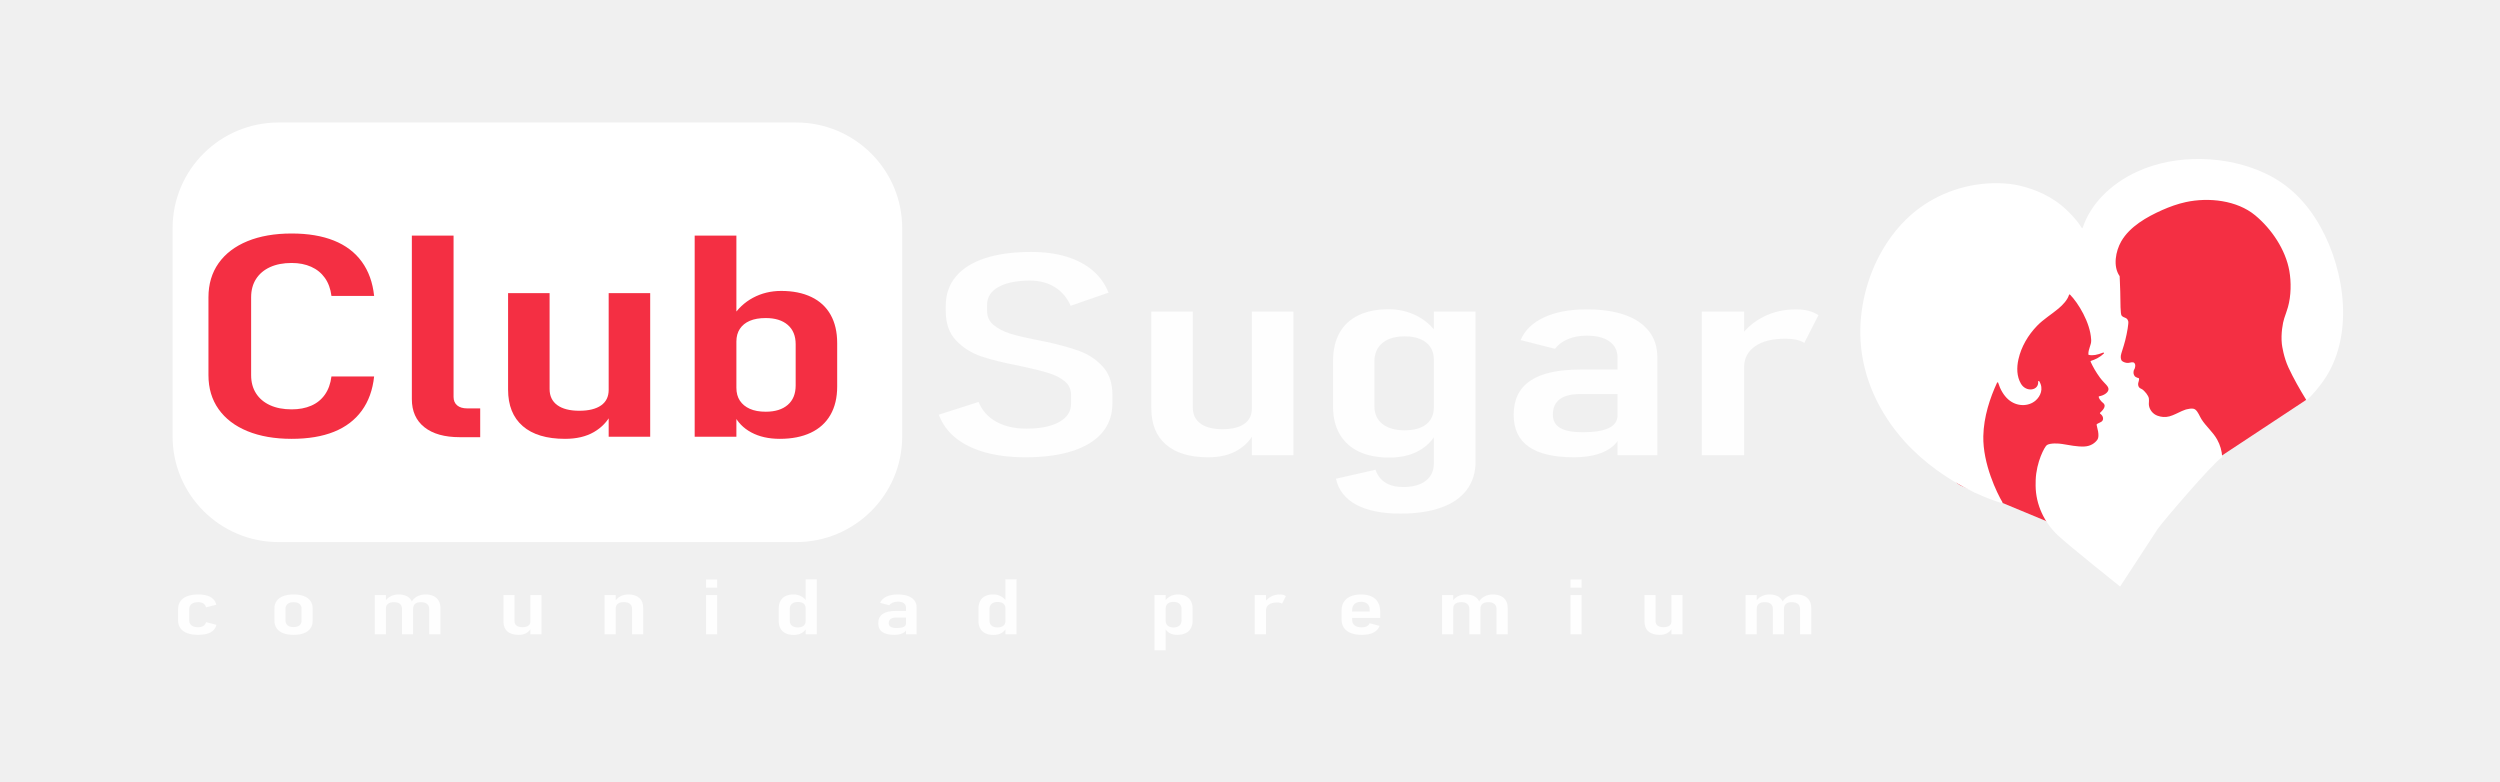
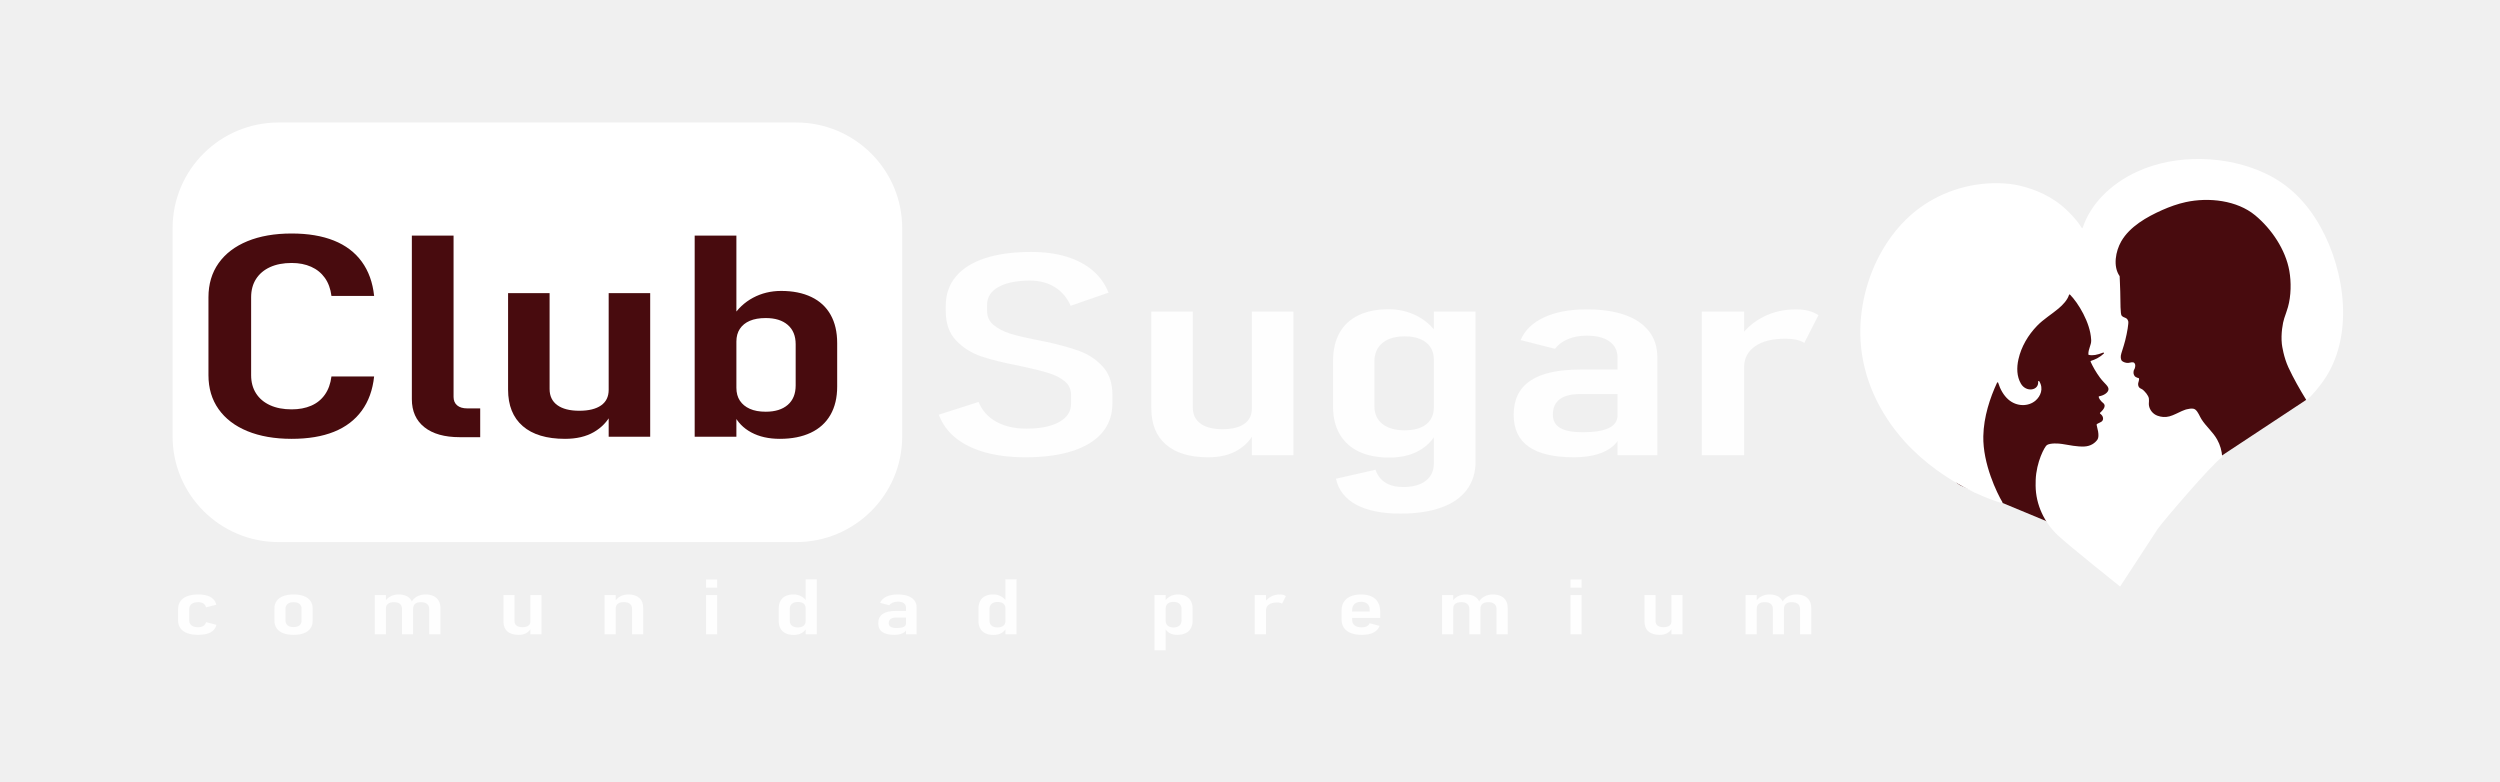
<svg xmlns="http://www.w3.org/2000/svg" width="259" height="81" viewBox="0 0 259 81" fill="none">
  <path d="M28.866 55.485C23.182 55.485 18.558 50.877 18.558 45.212V23.638C18.558 17.973 23.182 13.365 28.866 13.365H82.482C88.166 13.365 92.79 17.973 92.79 23.638V45.212C92.79 50.877 88.166 55.485 82.482 55.485H28.866Z" fill="white" />
  <path d="M82.482 12.69H28.866C22.799 12.69 17.881 17.592 17.881 23.638V45.212C17.881 51.258 22.799 56.16 28.866 56.16H82.482C88.549 56.16 93.468 51.258 93.468 45.212V23.638C93.468 17.592 88.549 12.69 82.482 12.69ZM82.482 14.04C87.793 14.04 92.113 18.346 92.113 23.638V45.212C92.113 50.504 87.793 54.81 82.482 54.81H28.866C23.556 54.81 19.235 50.504 19.235 45.212V23.638C19.235 18.346 23.556 14.04 28.866 14.04H82.482Z" fill="white" />
-   <path d="M25.636 44.668C24.343 44.138 23.346 43.378 22.646 42.389C21.946 41.4 21.596 40.227 21.596 38.87V30.799C21.596 29.433 21.946 28.255 22.646 27.266C23.346 26.277 24.343 25.517 25.636 24.986C26.93 24.456 28.457 24.191 30.217 24.191C31.911 24.191 33.368 24.435 34.588 24.922C35.809 25.41 36.772 26.138 37.479 27.108C38.186 28.078 38.612 29.261 38.759 30.656H34.338C34.245 29.92 34.018 29.299 33.658 28.792C33.298 28.286 32.825 27.901 32.238 27.638C31.651 27.376 30.978 27.244 30.217 27.244C29.35 27.244 28.604 27.388 27.977 27.674C27.35 27.961 26.867 28.37 26.527 28.9C26.187 29.43 26.017 30.064 26.017 30.799V38.87C26.017 39.596 26.187 40.224 26.527 40.755C26.867 41.285 27.35 41.694 27.977 41.98C28.604 42.267 29.35 42.41 30.217 42.41C30.978 42.41 31.651 42.284 32.238 42.031C32.825 41.778 33.298 41.395 33.658 40.884C34.018 40.373 34.245 39.744 34.338 38.999H38.759C38.612 40.394 38.186 41.577 37.479 42.547C36.772 43.517 35.812 44.245 34.599 44.733C33.385 45.22 31.924 45.464 30.217 45.464C28.457 45.464 26.93 45.198 25.636 44.668Z" fill="#F42F43" />
-   <path d="M46.989 41.12C46.989 41.493 47.112 41.785 47.359 41.995C47.605 42.205 47.955 42.31 48.409 42.31H49.749V45.292H47.629C46.055 45.292 44.834 44.948 43.968 44.26C43.101 43.572 42.668 42.602 42.668 41.35V24.406H46.989V41.12Z" fill="#F42F43" />
-   <path d="M63.059 30.369H67.36V45.249H63.059V30.369ZM56.938 40.303C56.938 41.029 57.205 41.586 57.738 41.973C58.271 42.36 59.032 42.554 60.019 42.554C60.992 42.554 61.742 42.37 62.269 42.002C62.796 41.634 63.059 41.096 63.059 40.389L63.34 42.855C62.939 43.658 62.336 44.293 61.529 44.761C60.722 45.23 59.725 45.464 58.539 45.464C56.631 45.464 55.171 45.024 54.157 44.145C53.144 43.266 52.637 42.004 52.637 40.361V30.369H56.938V40.303Z" fill="#F42F43" />
-   <path d="M77.83 44.797C77.003 44.353 76.397 43.724 76.01 42.912L76.29 40.174C76.29 40.7 76.41 41.144 76.65 41.507C76.89 41.871 77.233 42.153 77.68 42.353C78.127 42.554 78.677 42.654 79.331 42.654C80.304 42.654 81.064 42.418 81.611 41.945C82.158 41.472 82.431 40.8 82.431 39.931V35.659C82.431 34.799 82.158 34.132 81.611 33.659C81.064 33.186 80.304 32.95 79.331 32.95C78.677 32.95 78.127 33.045 77.68 33.236C77.233 33.428 76.89 33.705 76.65 34.068C76.41 34.431 76.29 34.87 76.29 35.387L75.87 32.864C76.417 31.994 77.13 31.323 78.01 30.849C78.891 30.377 79.864 30.14 80.931 30.14C82.144 30.14 83.188 30.35 84.061 30.771C84.935 31.191 85.598 31.805 86.052 32.613C86.505 33.42 86.732 34.397 86.732 35.544V40.045C86.732 41.192 86.499 42.172 86.032 42.984C85.565 43.796 84.885 44.413 83.992 44.833C83.098 45.254 82.031 45.464 80.791 45.464C79.644 45.464 78.657 45.242 77.83 44.797ZM71.969 24.406H76.29V45.249H71.969V24.406Z" fill="#F42F43" />
+   <path d="M25.636 44.668C24.343 44.138 23.346 43.378 22.646 42.389C21.946 41.4 21.596 40.227 21.596 38.87V30.799C21.596 29.433 21.946 28.255 22.646 27.266C23.346 26.277 24.343 25.517 25.636 24.986C26.93 24.456 28.457 24.191 30.217 24.191C31.911 24.191 33.368 24.435 34.588 24.922C35.809 25.41 36.772 26.138 37.479 27.108C38.186 28.078 38.612 29.261 38.759 30.656H34.338C34.245 29.92 34.018 29.299 33.658 28.792C33.298 28.286 32.825 27.901 32.238 27.638C31.651 27.376 30.978 27.244 30.217 27.244C29.35 27.244 28.604 27.388 27.977 27.674C27.35 27.961 26.867 28.37 26.527 28.9C26.187 29.43 26.017 30.064 26.017 30.799V38.87C26.017 39.596 26.187 40.224 26.527 40.755C26.867 41.285 27.35 41.694 27.977 41.98C28.604 42.267 29.35 42.41 30.217 42.41C30.978 42.41 31.651 42.284 32.238 42.031C32.825 41.778 33.298 41.395 33.658 40.884C34.018 40.373 34.245 39.744 34.338 38.999H38.759C38.612 40.394 38.186 41.577 37.479 42.547C36.772 43.517 35.812 44.245 34.599 44.733C33.385 45.22 31.924 45.464 30.217 45.464C28.457 45.464 26.93 45.198 25.636 44.668Z" fill="#480b0e" />
+   <path d="M46.989 41.12C46.989 41.493 47.112 41.785 47.359 41.995C47.605 42.205 47.955 42.31 48.409 42.31H49.749V45.292H47.629C46.055 45.292 44.834 44.948 43.968 44.26C43.101 43.572 42.668 42.602 42.668 41.35V24.406H46.989V41.12Z" fill="#480b0e" />
+   <path d="M63.059 30.369H67.36V45.249H63.059V30.369ZM56.938 40.303C56.938 41.029 57.205 41.586 57.738 41.973C58.271 42.36 59.032 42.554 60.019 42.554C60.992 42.554 61.742 42.37 62.269 42.002C62.796 41.634 63.059 41.096 63.059 40.389L63.34 42.855C62.939 43.658 62.336 44.293 61.529 44.761C60.722 45.23 59.725 45.464 58.539 45.464C56.631 45.464 55.171 45.024 54.157 44.145C53.144 43.266 52.637 42.004 52.637 40.361V30.369H56.938V40.303Z" fill="#480b0e" />
+   <path d="M77.83 44.797C77.003 44.353 76.397 43.724 76.01 42.912L76.29 40.174C76.29 40.7 76.41 41.144 76.65 41.507C76.89 41.871 77.233 42.153 77.68 42.353C78.127 42.554 78.677 42.654 79.331 42.654C80.304 42.654 81.064 42.418 81.611 41.945C82.158 41.472 82.431 40.8 82.431 39.931V35.659C82.431 34.799 82.158 34.132 81.611 33.659C81.064 33.186 80.304 32.95 79.331 32.95C78.677 32.95 78.127 33.045 77.68 33.236C77.233 33.428 76.89 33.705 76.65 34.068C76.41 34.431 76.29 34.87 76.29 35.387L75.87 32.864C76.417 31.994 77.13 31.323 78.01 30.849C78.891 30.377 79.864 30.14 80.931 30.14C82.144 30.14 83.188 30.35 84.061 30.771C84.935 31.191 85.598 31.805 86.052 32.613C86.505 33.42 86.732 34.397 86.732 35.544V40.045C86.732 41.192 86.499 42.172 86.032 42.984C85.565 43.796 84.885 44.413 83.992 44.833C83.098 45.254 82.031 45.464 80.791 45.464C79.644 45.464 78.657 45.242 77.83 44.797ZM71.969 24.406H76.29V45.249H71.969V24.406Z" fill="#480b0e" />
  <path d="M19.402 65.596C19.09 65.478 18.853 65.308 18.691 65.083C18.529 64.859 18.448 64.588 18.448 64.269V63.11C18.448 62.787 18.529 62.512 18.691 62.285C18.853 62.058 19.09 61.885 19.402 61.766C19.714 61.648 20.089 61.588 20.527 61.588C20.887 61.588 21.196 61.627 21.454 61.706C21.713 61.784 21.923 61.902 22.085 62.06C22.247 62.218 22.355 62.414 22.409 62.649L21.35 62.919C21.297 62.739 21.2 62.604 21.059 62.516C20.918 62.427 20.744 62.383 20.538 62.383C20.238 62.383 20.008 62.447 19.846 62.575C19.683 62.702 19.602 62.884 19.602 63.118V64.261C19.602 64.488 19.683 64.665 19.843 64.791C20.003 64.918 20.235 64.981 20.538 64.981C20.748 64.981 20.923 64.937 21.064 64.848C21.205 64.759 21.3 64.628 21.35 64.453L22.419 64.735C22.362 64.967 22.252 65.16 22.09 65.314C21.928 65.468 21.716 65.583 21.454 65.658C21.192 65.734 20.883 65.772 20.527 65.772C20.089 65.772 19.714 65.713 19.402 65.596Z" fill="#FEFEFE" />
  <path d="M31.026 64.788C31.17 64.669 31.242 64.502 31.242 64.288V63.063C31.242 62.849 31.17 62.683 31.026 62.565C30.882 62.446 30.676 62.386 30.409 62.386C30.148 62.386 29.945 62.446 29.799 62.565C29.653 62.683 29.58 62.849 29.58 63.063V64.288C29.58 64.502 29.653 64.669 29.799 64.788C29.945 64.906 30.148 64.966 30.409 64.966C30.676 64.966 30.882 64.906 31.026 64.788ZM29.342 65.6C29.045 65.485 28.819 65.317 28.663 65.095C28.508 64.873 28.431 64.607 28.431 64.296V63.04C28.431 62.735 28.508 62.473 28.663 62.253C28.819 62.034 29.045 61.868 29.342 61.756C29.64 61.644 29.997 61.588 30.414 61.588C30.831 61.588 31.187 61.644 31.483 61.756C31.779 61.868 32.004 62.034 32.159 62.253C32.314 62.473 32.392 62.735 32.392 63.04V64.308C32.392 64.616 32.314 64.88 32.159 65.099C32.004 65.318 31.779 65.485 31.483 65.6C31.187 65.715 30.831 65.772 30.414 65.772C29.997 65.772 29.64 65.715 29.342 65.6Z" fill="#FEFEFE" />
  <path d="M44.465 63.091C44.465 62.861 44.39 62.686 44.24 62.565C44.091 62.443 43.879 62.383 43.604 62.383C43.348 62.383 43.149 62.442 43.008 62.561C42.867 62.679 42.797 62.853 42.797 63.083L42.615 62.386C42.761 62.126 42.962 61.927 43.217 61.792C43.471 61.656 43.758 61.588 44.075 61.588C44.403 61.588 44.681 61.642 44.911 61.75C45.141 61.859 45.317 62.017 45.44 62.226C45.563 62.435 45.625 62.686 45.625 62.981V65.713H44.465V63.091ZM41.648 63.091C41.648 62.861 41.577 62.686 41.434 62.565C41.292 62.443 41.087 62.383 40.819 62.383C40.552 62.383 40.345 62.439 40.199 62.551C40.053 62.663 39.98 62.827 39.98 63.044L39.868 62.347C40.017 62.099 40.214 61.911 40.459 61.782C40.703 61.653 40.98 61.588 41.29 61.588C41.61 61.588 41.884 61.642 42.11 61.748C42.337 61.855 42.507 62.013 42.623 62.22C42.739 62.428 42.797 62.678 42.797 62.97V65.713H41.648V63.091ZM38.826 61.651H39.98V65.713H38.826V61.651Z" fill="#FEFEFE" />
  <path d="M54.945 61.651H56.094V65.713H54.945V61.651ZM53.309 64.363C53.309 64.561 53.38 64.713 53.523 64.819C53.666 64.924 53.869 64.977 54.133 64.977C54.393 64.977 54.593 64.927 54.734 64.827C54.875 64.726 54.945 64.58 54.945 64.387L55.02 65.059C54.913 65.279 54.752 65.452 54.536 65.58C54.32 65.708 54.054 65.772 53.737 65.772C53.227 65.772 52.837 65.652 52.566 65.412C52.295 65.172 52.16 64.828 52.16 64.379V61.651H53.309V64.363Z" fill="#FEFEFE" />
  <path d="M65.479 63.071C65.479 62.85 65.405 62.678 65.257 62.559C65.109 62.438 64.898 62.379 64.624 62.379C64.353 62.379 64.146 62.435 64.004 62.549C63.861 62.662 63.79 62.827 63.79 63.044L63.678 62.351C63.827 62.103 64.022 61.914 64.263 61.783C64.503 61.653 64.781 61.588 65.094 61.588C65.582 61.588 65.961 61.707 66.23 61.946C66.499 62.185 66.634 62.525 66.634 62.965V65.713H65.479V63.071ZM62.635 61.651H63.79V65.713H62.635V61.651Z" fill="#FEFEFE" />
  <path d="M73.147 61.651H74.297V65.713H73.147V61.651ZM73.147 60.038H74.297V60.883H73.147V60.038Z" fill="#FEFEFE" />
  <path d="M83.467 60.022H84.622V65.713H83.467V60.022ZM81.391 65.609C81.157 65.496 80.98 65.332 80.859 65.116C80.738 64.901 80.677 64.642 80.677 64.34V63.044C80.677 62.736 80.737 62.472 80.856 62.252C80.976 62.031 81.151 61.864 81.383 61.752C81.615 61.64 81.891 61.584 82.211 61.584C82.5 61.584 82.763 61.648 83 61.774C83.237 61.901 83.43 62.077 83.579 62.304L83.467 63.013C83.467 62.877 83.435 62.76 83.371 62.66C83.307 62.561 83.214 62.487 83.093 62.437C82.972 62.388 82.828 62.363 82.66 62.363C82.396 62.363 82.191 62.425 82.043 62.551C81.895 62.676 81.821 62.854 81.821 63.083V64.308C81.821 64.533 81.895 64.704 82.043 64.823C82.191 64.942 82.396 65.001 82.66 65.001C82.828 65.001 82.972 64.975 83.093 64.924C83.214 64.874 83.307 64.799 83.371 64.701C83.435 64.604 83.467 64.487 83.467 64.351L83.542 65.075C83.435 65.289 83.27 65.46 83.045 65.588C82.821 65.716 82.55 65.78 82.233 65.78C81.905 65.78 81.624 65.723 81.391 65.609Z" fill="#FEFEFE" />
  <path d="M93.862 62.958C93.862 62.76 93.788 62.606 93.64 62.496C93.492 62.386 93.281 62.332 93.007 62.332C92.814 62.332 92.642 62.364 92.488 62.43C92.335 62.495 92.216 62.586 92.13 62.703L91.179 62.457C91.293 62.18 91.508 61.966 91.826 61.815C92.143 61.664 92.538 61.588 93.012 61.588C93.422 61.588 93.772 61.64 94.063 61.745C94.353 61.849 94.576 62.002 94.731 62.204C94.886 62.407 94.963 62.651 94.963 62.938V65.713H93.862V62.958ZM91.403 65.472C91.125 65.273 90.986 64.971 90.986 64.566C90.986 64.141 91.139 63.822 91.443 63.609C91.748 63.397 92.207 63.29 92.82 63.29H93.91L93.985 63.983H92.831C92.578 63.983 92.388 64.032 92.261 64.13C92.135 64.228 92.072 64.373 92.072 64.566C92.072 64.736 92.139 64.861 92.275 64.942C92.41 65.023 92.617 65.064 92.895 65.064C93.219 65.064 93.461 65.023 93.622 64.944C93.782 64.865 93.862 64.744 93.862 64.582L93.975 65.059C93.935 65.216 93.857 65.347 93.739 65.453C93.622 65.559 93.471 65.638 93.287 65.692C93.104 65.745 92.893 65.772 92.654 65.772C92.098 65.772 91.681 65.672 91.403 65.472Z" fill="#FEFEFE" />
  <path d="M104.161 60.022H105.315V65.713H104.161V60.022ZM102.084 65.609C101.851 65.496 101.673 65.332 101.552 65.116C101.431 64.901 101.37 64.642 101.37 64.34V63.044C101.37 62.736 101.43 62.472 101.55 62.252C101.669 62.031 101.844 61.864 102.076 61.752C102.308 61.64 102.584 61.584 102.905 61.584C103.193 61.584 103.456 61.648 103.693 61.774C103.93 61.901 104.123 62.077 104.273 62.304L104.161 63.013C104.161 62.877 104.129 62.76 104.064 62.66C104 62.561 103.908 62.487 103.786 62.437C103.665 62.388 103.521 62.363 103.353 62.363C103.09 62.363 102.884 62.425 102.736 62.551C102.588 62.676 102.514 62.854 102.514 63.083V64.308C102.514 64.533 102.588 64.704 102.736 64.823C102.884 64.942 103.09 65.001 103.353 65.001C103.521 65.001 103.665 64.975 103.786 64.924C103.908 64.874 104 64.799 104.064 64.701C104.129 64.604 104.161 64.487 104.161 64.351L104.236 65.075C104.129 65.289 103.963 65.46 103.738 65.588C103.514 65.716 103.243 65.78 102.926 65.78C102.598 65.78 102.317 65.723 102.084 65.609Z" fill="#FEFEFE" />
  <path d="M121.176 65.59C120.956 65.469 120.793 65.297 120.69 65.075L120.765 64.328C120.765 64.471 120.797 64.593 120.861 64.692C120.925 64.791 121.018 64.868 121.139 64.922C121.26 64.977 121.406 65.005 121.577 65.005C121.837 65.005 122.04 64.94 122.187 64.811C122.333 64.682 122.406 64.499 122.406 64.261V63.095C122.406 62.86 122.333 62.678 122.187 62.549C122.04 62.42 121.837 62.355 121.577 62.355C121.406 62.355 121.26 62.381 121.139 62.433C121.018 62.486 120.925 62.561 120.861 62.66C120.797 62.76 120.765 62.879 120.765 63.02L120.652 62.332C120.795 62.094 120.985 61.911 121.222 61.782C121.459 61.653 121.722 61.588 122.01 61.588C122.331 61.588 122.608 61.645 122.841 61.76C123.075 61.875 123.252 62.042 123.373 62.263C123.495 62.484 123.555 62.75 123.555 63.064V64.292C123.555 64.603 123.493 64.87 123.368 65.093C123.243 65.316 123.062 65.485 122.825 65.6C122.588 65.714 122.302 65.772 121.967 65.772C121.661 65.772 121.397 65.711 121.176 65.59ZM119.61 61.651H120.765V67.365H119.61V61.651Z" fill="#FEFEFE" />
  <path d="M132.603 62.447C132.514 62.428 132.412 62.418 132.298 62.418C131.942 62.418 131.664 62.489 131.464 62.631C131.265 62.773 131.163 62.968 131.16 63.216L131.048 62.359C131.222 62.116 131.442 61.927 131.707 61.791C131.973 61.656 132.27 61.588 132.597 61.588C132.726 61.588 132.842 61.602 132.945 61.629C133.049 61.657 133.139 61.698 133.218 61.753L132.827 62.535C132.767 62.496 132.692 62.467 132.603 62.447ZM129.989 61.651H131.16V65.713H129.989V61.651Z" fill="#FEFEFE" />
  <path d="M139.951 65.586C139.637 65.462 139.398 65.282 139.234 65.048C139.071 64.813 138.989 64.526 138.989 64.187V63.243C138.989 62.894 139.069 62.595 139.229 62.347C139.39 62.099 139.62 61.911 139.922 61.782C140.223 61.653 140.589 61.588 141.02 61.588C141.437 61.588 141.792 61.656 142.086 61.794C142.38 61.931 142.604 62.131 142.757 62.397C142.91 62.661 142.987 62.979 142.987 63.349V64.015H139.812V63.357H141.897V63.126C141.893 62.881 141.813 62.689 141.656 62.553C141.499 62.416 141.287 62.347 141.02 62.347C140.721 62.347 140.49 62.422 140.328 62.57C140.166 62.719 140.084 62.929 140.084 63.2V64.214C140.084 64.462 140.171 64.654 140.344 64.79C140.516 64.925 140.761 64.993 141.079 64.993C141.289 64.993 141.464 64.957 141.603 64.883C141.741 64.811 141.841 64.705 141.902 64.567L142.923 64.841C142.809 65.146 142.598 65.378 142.289 65.535C141.981 65.693 141.581 65.772 141.089 65.772C140.644 65.772 140.264 65.71 139.951 65.586Z" fill="#FEFEFE" />
  <path d="M155.039 63.091C155.039 62.861 154.964 62.686 154.814 62.565C154.664 62.443 154.452 62.383 154.178 62.383C153.921 62.383 153.723 62.442 153.582 62.561C153.441 62.679 153.371 62.853 153.371 63.083L153.189 62.386C153.335 62.126 153.536 61.927 153.791 61.792C154.045 61.656 154.331 61.588 154.649 61.588C154.976 61.588 155.255 61.642 155.485 61.75C155.715 61.859 155.891 62.017 156.014 62.226C156.137 62.435 156.199 62.686 156.199 62.981V65.713H155.039V63.091ZM152.222 63.091C152.222 62.861 152.15 62.686 152.008 62.565C151.865 62.443 151.66 62.383 151.393 62.383C151.126 62.383 150.919 62.439 150.773 62.551C150.627 62.663 150.554 62.827 150.554 63.044L150.441 62.347C150.591 62.099 150.788 61.911 151.032 61.782C151.276 61.653 151.554 61.588 151.864 61.588C152.184 61.588 152.458 61.642 152.684 61.748C152.91 61.855 153.081 62.013 153.197 62.22C153.313 62.428 153.371 62.678 153.371 62.97V65.713H152.222V63.091ZM149.4 61.651H150.554V65.713H149.4V61.651Z" fill="#FEFEFE" />
  <path d="M162.707 61.651H163.856V65.713H162.707V61.651ZM162.707 60.038H163.856V60.883H162.707V60.038Z" fill="#FEFEFE" />
  <path d="M173.156 61.651H174.305V65.713H173.156V61.651ZM171.52 64.363C171.52 64.561 171.591 64.713 171.734 64.819C171.876 64.924 172.079 64.977 172.343 64.977C172.603 64.977 172.803 64.927 172.944 64.827C173.085 64.726 173.156 64.58 173.156 64.387L173.23 65.059C173.124 65.279 172.962 65.452 172.746 65.58C172.531 65.708 172.265 65.772 171.948 65.772C171.438 65.772 171.047 65.652 170.777 65.412C170.506 65.172 170.37 64.828 170.37 64.379V61.651H171.52V64.363Z" fill="#FEFEFE" />
  <path d="M186.485 63.091C186.485 62.861 186.41 62.686 186.26 62.565C186.11 62.443 185.899 62.383 185.624 62.383C185.368 62.383 185.169 62.442 185.028 62.561C184.887 62.679 184.817 62.853 184.817 63.083L184.635 62.386C184.781 62.126 184.982 61.927 185.237 61.792C185.491 61.656 185.777 61.588 186.095 61.588C186.422 61.588 186.701 61.642 186.931 61.75C187.161 61.859 187.337 62.017 187.46 62.226C187.583 62.435 187.645 62.686 187.645 62.981V65.713H186.485V63.091ZM183.668 63.091C183.668 62.861 183.597 62.686 183.454 62.565C183.311 62.443 183.106 62.383 182.839 62.383C182.572 62.383 182.365 62.439 182.219 62.551C182.073 62.663 182 62.827 182 63.044L181.888 62.347C182.037 62.099 182.234 61.911 182.478 61.782C182.722 61.653 183 61.588 183.31 61.588C183.63 61.588 183.904 61.642 184.13 61.748C184.356 61.855 184.527 62.013 184.643 62.22C184.759 62.428 184.817 62.678 184.817 62.97V65.713H183.668V63.091ZM180.846 61.651H182V65.713H180.846V61.651Z" fill="#FEFEFE" />
  <path d="M102.062 46.866C100.848 46.527 99.834 46.032 99.021 45.382C98.207 44.733 97.621 43.925 97.261 42.96L101.381 41.641C101.741 42.53 102.352 43.213 103.212 43.691C104.072 44.169 105.109 44.408 106.323 44.408C107.776 44.408 108.913 44.178 109.733 43.719C110.553 43.261 110.964 42.625 110.964 41.813V40.924C110.964 40.332 110.743 39.856 110.303 39.498C109.863 39.14 109.313 38.858 108.653 38.652C107.993 38.447 107.116 38.225 106.022 37.986C105.996 37.986 105.966 37.983 105.933 37.978C105.899 37.974 105.869 37.967 105.842 37.957L105.622 37.9C104.009 37.594 102.692 37.269 101.672 36.925C100.651 36.581 99.781 36.034 99.061 35.283C98.341 34.533 97.981 33.518 97.981 32.237V31.678C97.981 30.493 98.331 29.483 99.031 28.647C99.731 27.81 100.741 27.177 102.062 26.747C103.382 26.317 104.969 26.102 106.823 26.102C108.196 26.102 109.416 26.265 110.483 26.59C111.55 26.915 112.454 27.39 113.194 28.016C113.934 28.642 114.484 29.409 114.844 30.317L110.923 31.678C110.55 30.837 110 30.192 109.273 29.743C108.546 29.294 107.696 29.07 106.723 29.07C105.322 29.07 104.229 29.289 103.442 29.729C102.655 30.169 102.262 30.785 102.262 31.578V32.209C102.262 32.82 102.492 33.312 102.952 33.685C103.412 34.058 103.975 34.35 104.642 34.56C105.309 34.77 106.242 34.99 107.443 35.219C107.509 35.229 107.569 35.241 107.623 35.255C107.676 35.269 107.736 35.281 107.803 35.291C107.843 35.31 107.893 35.324 107.953 35.334C108.013 35.343 108.076 35.353 108.143 35.362C109.636 35.678 110.864 36.012 111.824 36.366C112.784 36.719 113.594 37.259 114.254 37.986C114.914 38.712 115.244 39.682 115.244 40.895V41.799C115.244 42.984 114.891 43.992 114.184 44.823C113.477 45.655 112.45 46.288 111.104 46.723C109.756 47.158 108.136 47.375 106.242 47.375C104.669 47.375 103.275 47.205 102.062 46.866Z" fill="#FEFEFE" />
  <path d="M129.695 32.28H133.996V47.16H129.695V32.28ZM123.574 42.215C123.574 42.941 123.84 43.497 124.374 43.885C124.907 44.271 125.668 44.465 126.654 44.465C127.628 44.465 128.378 44.281 128.905 43.913C129.431 43.545 129.695 43.008 129.695 42.3L129.975 44.766C129.575 45.569 128.971 46.204 128.165 46.672C127.358 47.141 126.361 47.375 125.174 47.375C123.267 47.375 121.807 46.935 120.793 46.056C119.779 45.177 119.273 43.916 119.273 42.272V32.28H123.574V42.215Z" fill="#FEFEFE" />
  <path d="M140.515 52.292C139.375 51.68 138.671 50.782 138.404 49.597L142.505 48.665C142.692 49.238 143.028 49.68 143.516 49.991C144.002 50.301 144.619 50.457 145.366 50.457C146.366 50.457 147.146 50.242 147.706 49.812C148.266 49.382 148.547 48.78 148.547 48.005V32.28H152.867V47.819C152.867 48.956 152.567 49.929 151.967 50.736C151.367 51.544 150.484 52.158 149.317 52.578C148.15 52.999 146.74 53.209 145.086 53.209C143.179 53.209 141.655 52.903 140.515 52.292ZM140.785 46.787C139.918 46.376 139.255 45.774 138.795 44.981C138.334 44.188 138.104 43.237 138.104 42.128V37.384C138.104 36.256 138.327 35.291 138.774 34.488C139.221 33.685 139.878 33.076 140.745 32.66C141.612 32.245 142.645 32.037 143.846 32.037C144.926 32.037 145.913 32.269 146.806 32.732C147.7 33.196 148.42 33.848 148.966 34.689L148.547 37.255C148.547 36.748 148.427 36.316 148.187 35.957C147.946 35.599 147.603 35.324 147.156 35.133C146.709 34.942 146.166 34.846 145.526 34.846C144.539 34.846 143.769 35.076 143.215 35.534C142.662 35.993 142.385 36.648 142.385 37.498V42.042C142.385 42.855 142.662 43.481 143.215 43.92C143.769 44.36 144.539 44.58 145.526 44.58C146.166 44.58 146.709 44.489 147.156 44.307C147.603 44.126 147.946 43.855 148.187 43.497C148.427 43.139 148.547 42.712 148.547 42.215L148.827 44.823C148.44 45.607 147.826 46.233 146.986 46.701C146.146 47.169 145.132 47.404 143.946 47.404C142.705 47.404 141.652 47.198 140.785 46.787Z" fill="#FEFEFE" />
  <path d="M167.578 37.068C167.578 36.342 167.301 35.778 166.748 35.377C166.194 34.975 165.404 34.775 164.378 34.775C163.657 34.775 163.01 34.894 162.437 35.133C161.864 35.372 161.417 35.707 161.097 36.136L157.536 35.233C157.963 34.221 158.769 33.437 159.957 32.882C161.143 32.328 162.624 32.051 164.397 32.051C165.931 32.051 167.241 32.242 168.329 32.624C169.415 33.007 170.249 33.569 170.829 34.309C171.409 35.049 171.699 35.945 171.699 36.996V47.16H167.578V37.068ZM158.376 46.278C157.336 45.547 156.816 44.441 156.816 42.96C156.816 41.402 157.386 40.234 158.526 39.455C159.667 38.676 161.383 38.287 163.677 38.287H167.758L168.038 40.824H163.717C162.77 40.824 162.06 41.003 161.587 41.361C161.113 41.72 160.877 42.253 160.877 42.96C160.877 43.581 161.13 44.04 161.637 44.336C162.143 44.632 162.917 44.78 163.957 44.78C165.171 44.78 166.078 44.635 166.678 44.343C167.278 44.052 167.578 43.61 167.578 43.017L167.998 44.766C167.851 45.339 167.558 45.82 167.118 46.207C166.678 46.593 166.115 46.885 165.428 47.081C164.741 47.277 163.95 47.375 163.057 47.375C160.977 47.375 159.416 47.009 158.376 46.278Z" fill="#FEFEFE" />
  <path d="M186.09 35.198C185.756 35.126 185.376 35.09 184.95 35.09C183.616 35.09 182.575 35.35 181.829 35.871C181.082 36.392 180.702 37.106 180.688 38.014L180.269 34.875C180.922 33.986 181.745 33.294 182.739 32.796C183.733 32.3 184.843 32.051 186.07 32.051C186.55 32.051 186.983 32.101 187.37 32.202C187.757 32.302 188.097 32.453 188.39 32.653L186.93 35.52C186.703 35.377 186.423 35.269 186.09 35.198ZM176.308 32.281H180.689V47.16H176.308V32.281Z" fill="#FEFEFE" />
-   <path d="M222.735 45.885L215.537 54.018C214.979 54.647 214.082 54.854 213.304 54.531L203.259 50.361C202.673 50.118 202.241 49.608 202.098 48.992L199.072 35.918C198.93 35.301 199.094 34.654 199.514 34.18L206.712 26.047C207.27 25.417 208.167 25.211 208.945 25.534L218.99 29.703C219.576 29.947 220.008 30.456 220.151 31.073L223.177 44.147C223.319 44.763 223.155 45.41 222.735 45.885Z" fill="#F42F43" />
-   <path d="M238.843 41.478L229.772 47.469C229.07 47.932 228.149 47.899 227.482 47.386L218.868 40.761C218.366 40.374 218.081 39.77 218.104 39.138L218.589 25.729C218.611 25.097 218.939 24.514 219.468 24.165L228.539 18.174C229.241 17.71 230.161 17.743 230.828 18.256L239.442 24.882C239.945 25.268 240.229 25.873 240.207 26.505L239.722 39.914C239.699 40.546 239.372 41.128 238.843 41.478Z" fill="#F42F43" />
+   <path d="M222.735 45.885L215.537 54.018C214.979 54.647 214.082 54.854 213.304 54.531L203.259 50.361C202.673 50.118 202.241 49.608 202.098 48.992L199.072 35.918C198.93 35.301 199.094 34.654 199.514 34.18L206.712 26.047C207.27 25.417 208.167 25.211 208.945 25.534L218.99 29.703C219.576 29.947 220.008 30.456 220.151 31.073L223.177 44.147C223.319 44.763 223.155 45.41 222.735 45.885Z" fill="#480b0e" />
+   <path d="M238.843 41.478L229.772 47.469C229.07 47.932 228.149 47.899 227.482 47.386L218.868 40.761C218.366 40.374 218.081 39.77 218.104 39.138L218.589 25.729C218.611 25.097 218.939 24.514 219.468 24.165L228.539 18.174C229.241 17.71 230.161 17.743 230.828 18.256L239.442 24.882C239.945 25.268 240.229 25.873 240.207 26.505L239.722 39.914C239.699 40.546 239.372 41.128 238.843 41.478Z" fill="#480b0e" />
  <path d="M223.544 54.789C224.074 54.029 229.339 47.863 230.187 47.394C230.209 47.383 230.221 47.36 230.22 47.335C230.183 46.711 230.01 46.098 229.698 45.539C229.254 44.741 228.541 44.177 228.065 43.419C227.875 43.116 227.726 42.669 227.442 42.439C227.39 42.397 227.333 42.374 227.274 42.355C227.249 42.347 227.223 42.344 227.198 42.339C226.982 42.302 226.738 42.366 226.542 42.405C226.495 42.417 226.449 42.43 226.403 42.443C226.29 42.483 226.172 42.529 226.042 42.585C225.695 42.731 225.2 43.018 224.75 43.136C224.306 43.253 223.907 43.206 223.532 43.074C223.022 42.896 222.714 42.456 222.638 42.043C222.573 41.691 222.728 41.38 222.537 41.033C222.445 40.864 222.312 40.68 222.188 40.562C222.105 40.484 222.02 40.377 221.904 40.318C221.78 40.255 221.65 40.206 221.577 40.076C221.514 39.961 221.495 39.817 221.52 39.687C221.537 39.596 221.629 39.348 221.606 39.233C221.589 39.147 221.495 39.158 221.436 39.138C221.299 39.089 221.205 39.029 221.17 38.985C221.024 38.806 221.01 38.633 221.05 38.404C221.061 38.339 221.136 38.247 221.162 38.163C221.227 37.959 221.248 37.741 221.12 37.607C220.964 37.443 220.662 37.594 220.471 37.599C220.243 37.604 220.017 37.533 219.84 37.398C219.809 37.375 219.677 37.194 219.716 36.856C219.742 36.617 219.986 36.003 220.172 35.268C220.385 34.43 220.537 33.468 220.487 33.291C220.359 32.834 220.059 32.985 219.806 32.706C219.661 32.546 219.682 31.371 219.658 30.197C219.648 29.634 219.606 29.073 219.597 28.625C219.596 28.613 219.592 28.602 219.586 28.592C218.887 27.595 219.179 26.017 219.762 25.003C220.645 23.464 222.423 22.466 224.004 21.762C224.777 21.419 225.605 21.122 226.431 20.941C228.842 20.416 231.759 20.758 233.629 22.302C235.333 23.712 236.786 25.862 237.175 28.06C237.38 29.217 237.361 30.654 237.033 31.811C236.919 32.212 236.775 32.592 236.649 32.971C236.491 33.445 236.288 34.578 236.399 35.633C236.42 35.835 236.596 37.023 237.081 38.068C237.588 39.166 238.294 40.406 238.927 41.431C238.948 41.465 238.994 41.47 239.023 41.442C239.615 40.847 240.166 40.21 240.658 39.521C243.918 34.955 242.988 28.143 240.405 23.508C238.922 20.844 237.031 19.092 234.779 18.009C230.762 16.078 225.451 15.918 221.395 17.79C218.725 19.023 216.606 21.078 215.768 23.591C215.75 23.644 215.682 23.651 215.656 23.602C215.402 23.113 214.31 21.761 213.016 20.863C211.361 19.715 209.368 19.18 208.206 19.054C205.113 18.716 201.933 19.49 199.324 21.227C197.565 22.397 196.127 24.02 195.051 25.855C193.372 28.718 192.56 32.135 192.758 35.353C192.997 39.227 194.695 42.812 197.306 45.717C199.302 47.938 201.866 49.713 204.338 50.914C204.443 50.971 204.548 51.028 204.654 51.082C204.654 51.076 204.654 51.069 204.654 51.063C205.593 51.502 206.514 51.859 207.38 52.122C207.435 52.138 207.48 52.077 207.451 52.028C206.901 51.11 205.413 48.067 205.471 45.188C205.511 43.178 206.169 41.208 206.896 39.645C206.92 39.593 206.993 39.6 207.011 39.655C207.226 40.348 207.581 40.962 208.055 41.381C208.918 42.145 210.155 42.141 210.897 41.487C211.389 41.053 211.744 40.276 211.267 39.5C211.233 39.444 211.146 39.471 211.152 39.536C211.235 40.469 209.908 40.675 209.368 39.749C208.931 39 208.915 38.094 209.11 37.222C209.405 35.905 210.12 34.706 211.043 33.752C211.716 33.058 212.531 32.578 213.263 31.961C213.747 31.552 214.182 31.079 214.351 30.55C214.366 30.505 214.42 30.488 214.453 30.522C215.302 31.381 216.545 33.411 216.641 35.151C216.644 35.197 216.646 35.243 216.647 35.288C216.656 35.745 216.333 36.183 216.356 36.708C216.357 36.737 216.379 36.763 216.407 36.769C216.814 36.855 217.26 36.776 217.887 36.528C217.95 36.503 218.003 36.586 217.953 36.633C217.56 37.003 217.099 37.234 216.624 37.388C216.589 37.399 216.571 37.438 216.586 37.472C216.802 37.957 217.152 38.579 217.558 39.125C218.036 39.769 218.506 40.014 218.433 40.391C218.372 40.697 217.953 40.972 217.475 41.053C217.44 41.059 217.415 41.094 217.425 41.13C217.441 41.19 217.474 41.28 217.53 41.368C217.623 41.513 217.77 41.656 217.827 41.699C217.911 41.763 217.984 41.832 218.018 41.92C218.092 42.113 217.97 42.321 217.85 42.467C217.759 42.578 217.654 42.687 217.573 42.759C217.543 42.786 217.545 42.833 217.577 42.856C217.632 42.897 217.711 42.962 217.772 43.046C217.864 43.172 217.919 43.378 217.846 43.528C217.809 43.603 217.754 43.658 217.69 43.7C217.573 43.78 217.426 43.82 217.315 43.887C217.261 43.919 217.206 43.959 217.209 44.011C217.216 44.117 217.317 44.422 217.364 44.708C217.419 45.041 217.415 45.362 217.301 45.533C217.161 45.74 216.97 45.908 216.752 46.032C216.497 46.178 216.208 46.247 215.916 46.259C215.212 46.289 214.369 46.117 213.646 45.997C213.256 45.932 212.43 45.885 212.067 46.102C211.832 46.242 210.963 47.86 210.897 49.736C210.89 49.932 210.888 50.127 210.89 50.32C210.909 52.292 211.786 54.136 213.206 55.47C214.345 56.54 219.643 60.768 219.643 60.768L223.544 54.789Z" fill="white" />
</svg>
